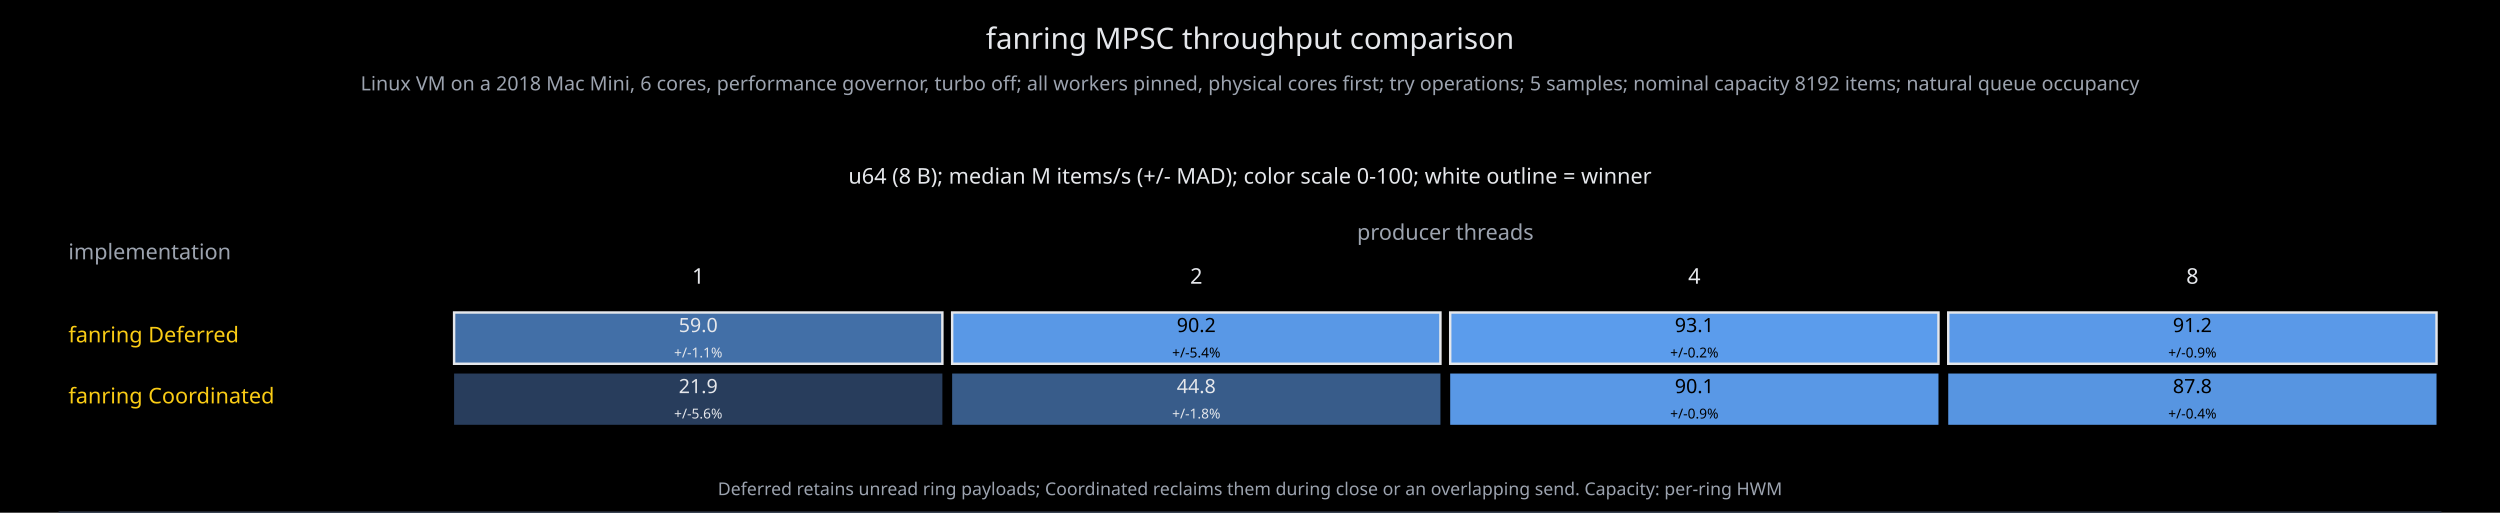
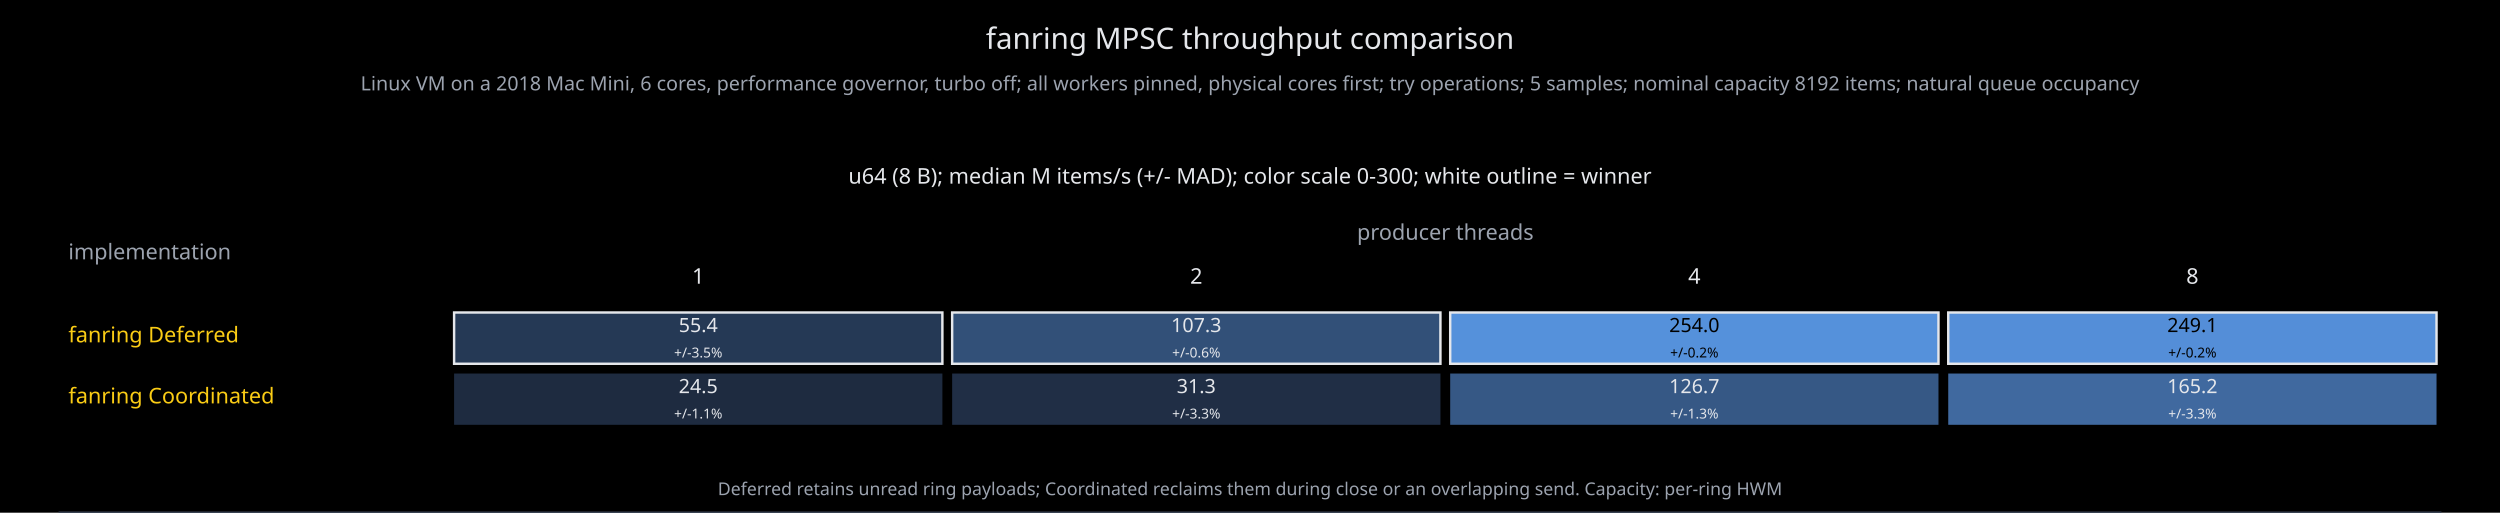
<svg xmlns="http://www.w3.org/2000/svg" width="1024" height="210" viewBox="0 0 1024 210">
  <rect x="0" y="0" width="1024" height="210" opacity="1" fill="#000000" stroke="none" />
  <text x="512" y="17" dy="0.5ex" text-anchor="middle" font-family="sans-serif" font-size="12.097" opacity="1" fill="#E5E7EB">
fanring MPSC throughput comparison
</text>
  <text x="512" y="35" dy="0.5ex" text-anchor="middle" font-family="sans-serif" font-size="8.065" opacity="1" fill="#9CA3AF">
Linux VM on a 2018 Mac Mini, 6 cores, performance governor, turbo off; all workers pinned, physical cores first; try operations; 5 samples; nominal capacity 8192 items; natural queue occupancy
</text>
  <text x="512" y="73" dy="0.5ex" text-anchor="middle" font-family="sans-serif" font-size="8.871" opacity="1" fill="#E5E7EB">
- u64 (8 B); median M items/s (+/- MAD); color scale 0-100; white outline = winner
+ u64 (8 B); median M items/s (+/- MAD); color scale 0-300; white outline = winner
</text>
  <text x="28" y="104" dy="0.5ex" text-anchor="start" font-family="sans-serif" font-size="8.871" opacity="1" fill="#9CA3AF">
implementation
</text>
  <text x="592" y="96" dy="0.5ex" text-anchor="middle" font-family="sans-serif" font-size="8.871" opacity="1" fill="#9CA3AF">
producer threads
</text>
  <text x="286" y="114" dy="0.5ex" text-anchor="middle" font-family="sans-serif" font-size="8.871" opacity="1" fill="#E5E7EB">
1
</text>
  <text x="490" y="114" dy="0.5ex" text-anchor="middle" font-family="sans-serif" font-size="8.871" opacity="1" fill="#E5E7EB">
2
</text>
  <text x="694" y="114" dy="0.5ex" text-anchor="middle" font-family="sans-serif" font-size="8.871" opacity="1" fill="#E5E7EB">
4
</text>
  <text x="898" y="114" dy="0.5ex" text-anchor="middle" font-family="sans-serif" font-size="8.871" opacity="1" fill="#E5E7EB">
8
</text>
  <text x="28" y="138" dy="0.5ex" text-anchor="start" font-family="sans-serif" font-size="8.871" opacity="1" fill="#FACC15">
fanring Deferred
</text>
-   <rect x="186" y="128" width="200" height="21" opacity="1" fill="#426FA7" stroke="none" />
+   <rect x="186" y="128" width="200" height="21" opacity="1" fill="#253955" stroke="none" />
  <rect x="186" y="128" width="200" height="21" opacity="1" fill="none" stroke="#E5E7EB" />
  <text x="286" y="134" dy="0.5ex" text-anchor="middle" font-family="sans-serif" font-size="8.065" opacity="1" fill="#E5E7EB">
- 59.0
+ 55.4
</text>
  <text x="286" y="145" dy="0.5ex" text-anchor="middle" font-family="sans-serif" font-size="5.645" opacity="1" fill="#E5E7EB">
- +/-1.1%
+ +/-3.5%
</text>
-   <rect x="390" y="128" width="200" height="21" opacity="1" fill="#5998E6" stroke="none" />
+   <rect x="390" y="128" width="200" height="21" opacity="1" fill="#325078" stroke="none" />
  <rect x="390" y="128" width="200" height="21" opacity="1" fill="none" stroke="#E5E7EB" />
-   <text x="490" y="134" dy="0.5ex" text-anchor="middle" font-family="sans-serif" font-size="8.065" opacity="1" fill="#000000">
- 90.2
+   <text x="490" y="134" dy="0.5ex" text-anchor="middle" font-family="sans-serif" font-size="8.065" opacity="1" fill="#E5E7EB">
+ 107.3
</text>
-   <text x="490" y="145" dy="0.5ex" text-anchor="middle" font-family="sans-serif" font-size="5.645" opacity="1" fill="#000000">
- +/-5.4%
+   <text x="490" y="145" dy="0.5ex" text-anchor="middle" font-family="sans-serif" font-size="5.645" opacity="1" fill="#E5E7EB">
+ +/-0.6%
</text>
-   <rect x="594" y="128" width="200" height="21" opacity="1" fill="#5B9CEC" stroke="none" />
+   <rect x="594" y="128" width="200" height="21" opacity="1" fill="#5591DB" stroke="none" />
  <rect x="594" y="128" width="200" height="21" opacity="1" fill="none" stroke="#E5E7EB" />
  <text x="694" y="134" dy="0.5ex" text-anchor="middle" font-family="sans-serif" font-size="8.065" opacity="1" fill="#000000">
- 93.1
+ 254.0
</text>
  <text x="694" y="145" dy="0.5ex" text-anchor="middle" font-family="sans-serif" font-size="5.645" opacity="1" fill="#000000">
+/-0.2%
</text>
-   <rect x="798" y="128" width="200" height="21" opacity="1" fill="#5A99E8" stroke="none" />
+   <rect x="798" y="128" width="200" height="21" opacity="1" fill="#548ED8" stroke="none" />
  <rect x="798" y="128" width="200" height="21" opacity="1" fill="none" stroke="#E5E7EB" />
  <text x="898" y="134" dy="0.5ex" text-anchor="middle" font-family="sans-serif" font-size="8.065" opacity="1" fill="#000000">
- 91.2
+ 249.1
</text>
  <text x="898" y="145" dy="0.5ex" text-anchor="middle" font-family="sans-serif" font-size="5.645" opacity="1" fill="#000000">
- +/-0.9%
+ +/-0.2%
</text>
  <text x="28" y="163" dy="0.5ex" text-anchor="start" font-family="sans-serif" font-size="8.871" opacity="1" fill="#FACC15">
fanring Coordinated
</text>
-   <rect x="186" y="153" width="200" height="21" opacity="1" fill="#283D5C" stroke="none" />
+   <rect x="186" y="153" width="200" height="21" opacity="1" fill="#1E2B40" stroke="none" />
  <text x="286" y="159" dy="0.5ex" text-anchor="middle" font-family="sans-serif" font-size="8.065" opacity="1" fill="#E5E7EB">
- 21.9
+ 24.5
</text>
  <text x="286" y="170" dy="0.5ex" text-anchor="middle" font-family="sans-serif" font-size="5.645" opacity="1" fill="#E5E7EB">
- +/-5.6%
+ +/-1.1%
</text>
-   <rect x="390" y="153" width="200" height="21" opacity="1" fill="#385C8A" stroke="none" />
+   <rect x="390" y="153" width="200" height="21" opacity="1" fill="#202E45" stroke="none" />
  <text x="490" y="159" dy="0.5ex" text-anchor="middle" font-family="sans-serif" font-size="8.065" opacity="1" fill="#E5E7EB">
- 44.8
+ 31.3
</text>
  <text x="490" y="170" dy="0.5ex" text-anchor="middle" font-family="sans-serif" font-size="5.645" opacity="1" fill="#E5E7EB">
- +/-1.8%
+ +/-3.3%
</text>
-   <rect x="594" y="153" width="200" height="21" opacity="1" fill="#5998E6" stroke="none" />
-   <text x="694" y="159" dy="0.5ex" text-anchor="middle" font-family="sans-serif" font-size="8.065" opacity="1" fill="#000000">
- 90.1
+   <rect x="594" y="153" width="200" height="21" opacity="1" fill="#365885" stroke="none" />
+   <text x="694" y="159" dy="0.5ex" text-anchor="middle" font-family="sans-serif" font-size="8.065" opacity="1" fill="#E5E7EB">
+ 126.7
</text>
-   <text x="694" y="170" dy="0.5ex" text-anchor="middle" font-family="sans-serif" font-size="5.645" opacity="1" fill="#000000">
- +/-0.9%
+   <text x="694" y="170" dy="0.5ex" text-anchor="middle" font-family="sans-serif" font-size="5.645" opacity="1" fill="#E5E7EB">
+ +/-1.3%
</text>
-   <rect x="798" y="153" width="200" height="21" opacity="1" fill="#5795E1" stroke="none" />
-   <text x="898" y="159" dy="0.5ex" text-anchor="middle" font-family="sans-serif" font-size="8.065" opacity="1" fill="#000000">
- 87.8
+   <rect x="798" y="153" width="200" height="21" opacity="1" fill="#40699F" stroke="none" />
+   <text x="898" y="159" dy="0.5ex" text-anchor="middle" font-family="sans-serif" font-size="8.065" opacity="1" fill="#E5E7EB">
+ 165.2
</text>
-   <text x="898" y="170" dy="0.5ex" text-anchor="middle" font-family="sans-serif" font-size="5.645" opacity="1" fill="#000000">
- +/-0.4%
+   <text x="898" y="170" dy="0.5ex" text-anchor="middle" font-family="sans-serif" font-size="5.645" opacity="1" fill="#E5E7EB">
+ +/-3.3%
</text>
  <polyline fill="none" opacity="1" stroke="#374151" stroke-width="1" points="24,210 1000,210 " />
  <text x="512" y="201" dy="0.5ex" text-anchor="middle" font-family="sans-serif" font-size="7.258" opacity="1" fill="#9CA3AF">
Deferred retains unread ring payloads; Coordinated reclaims them during close or an overlapping send. Capacity: per-ring HWM
</text>
</svg>
